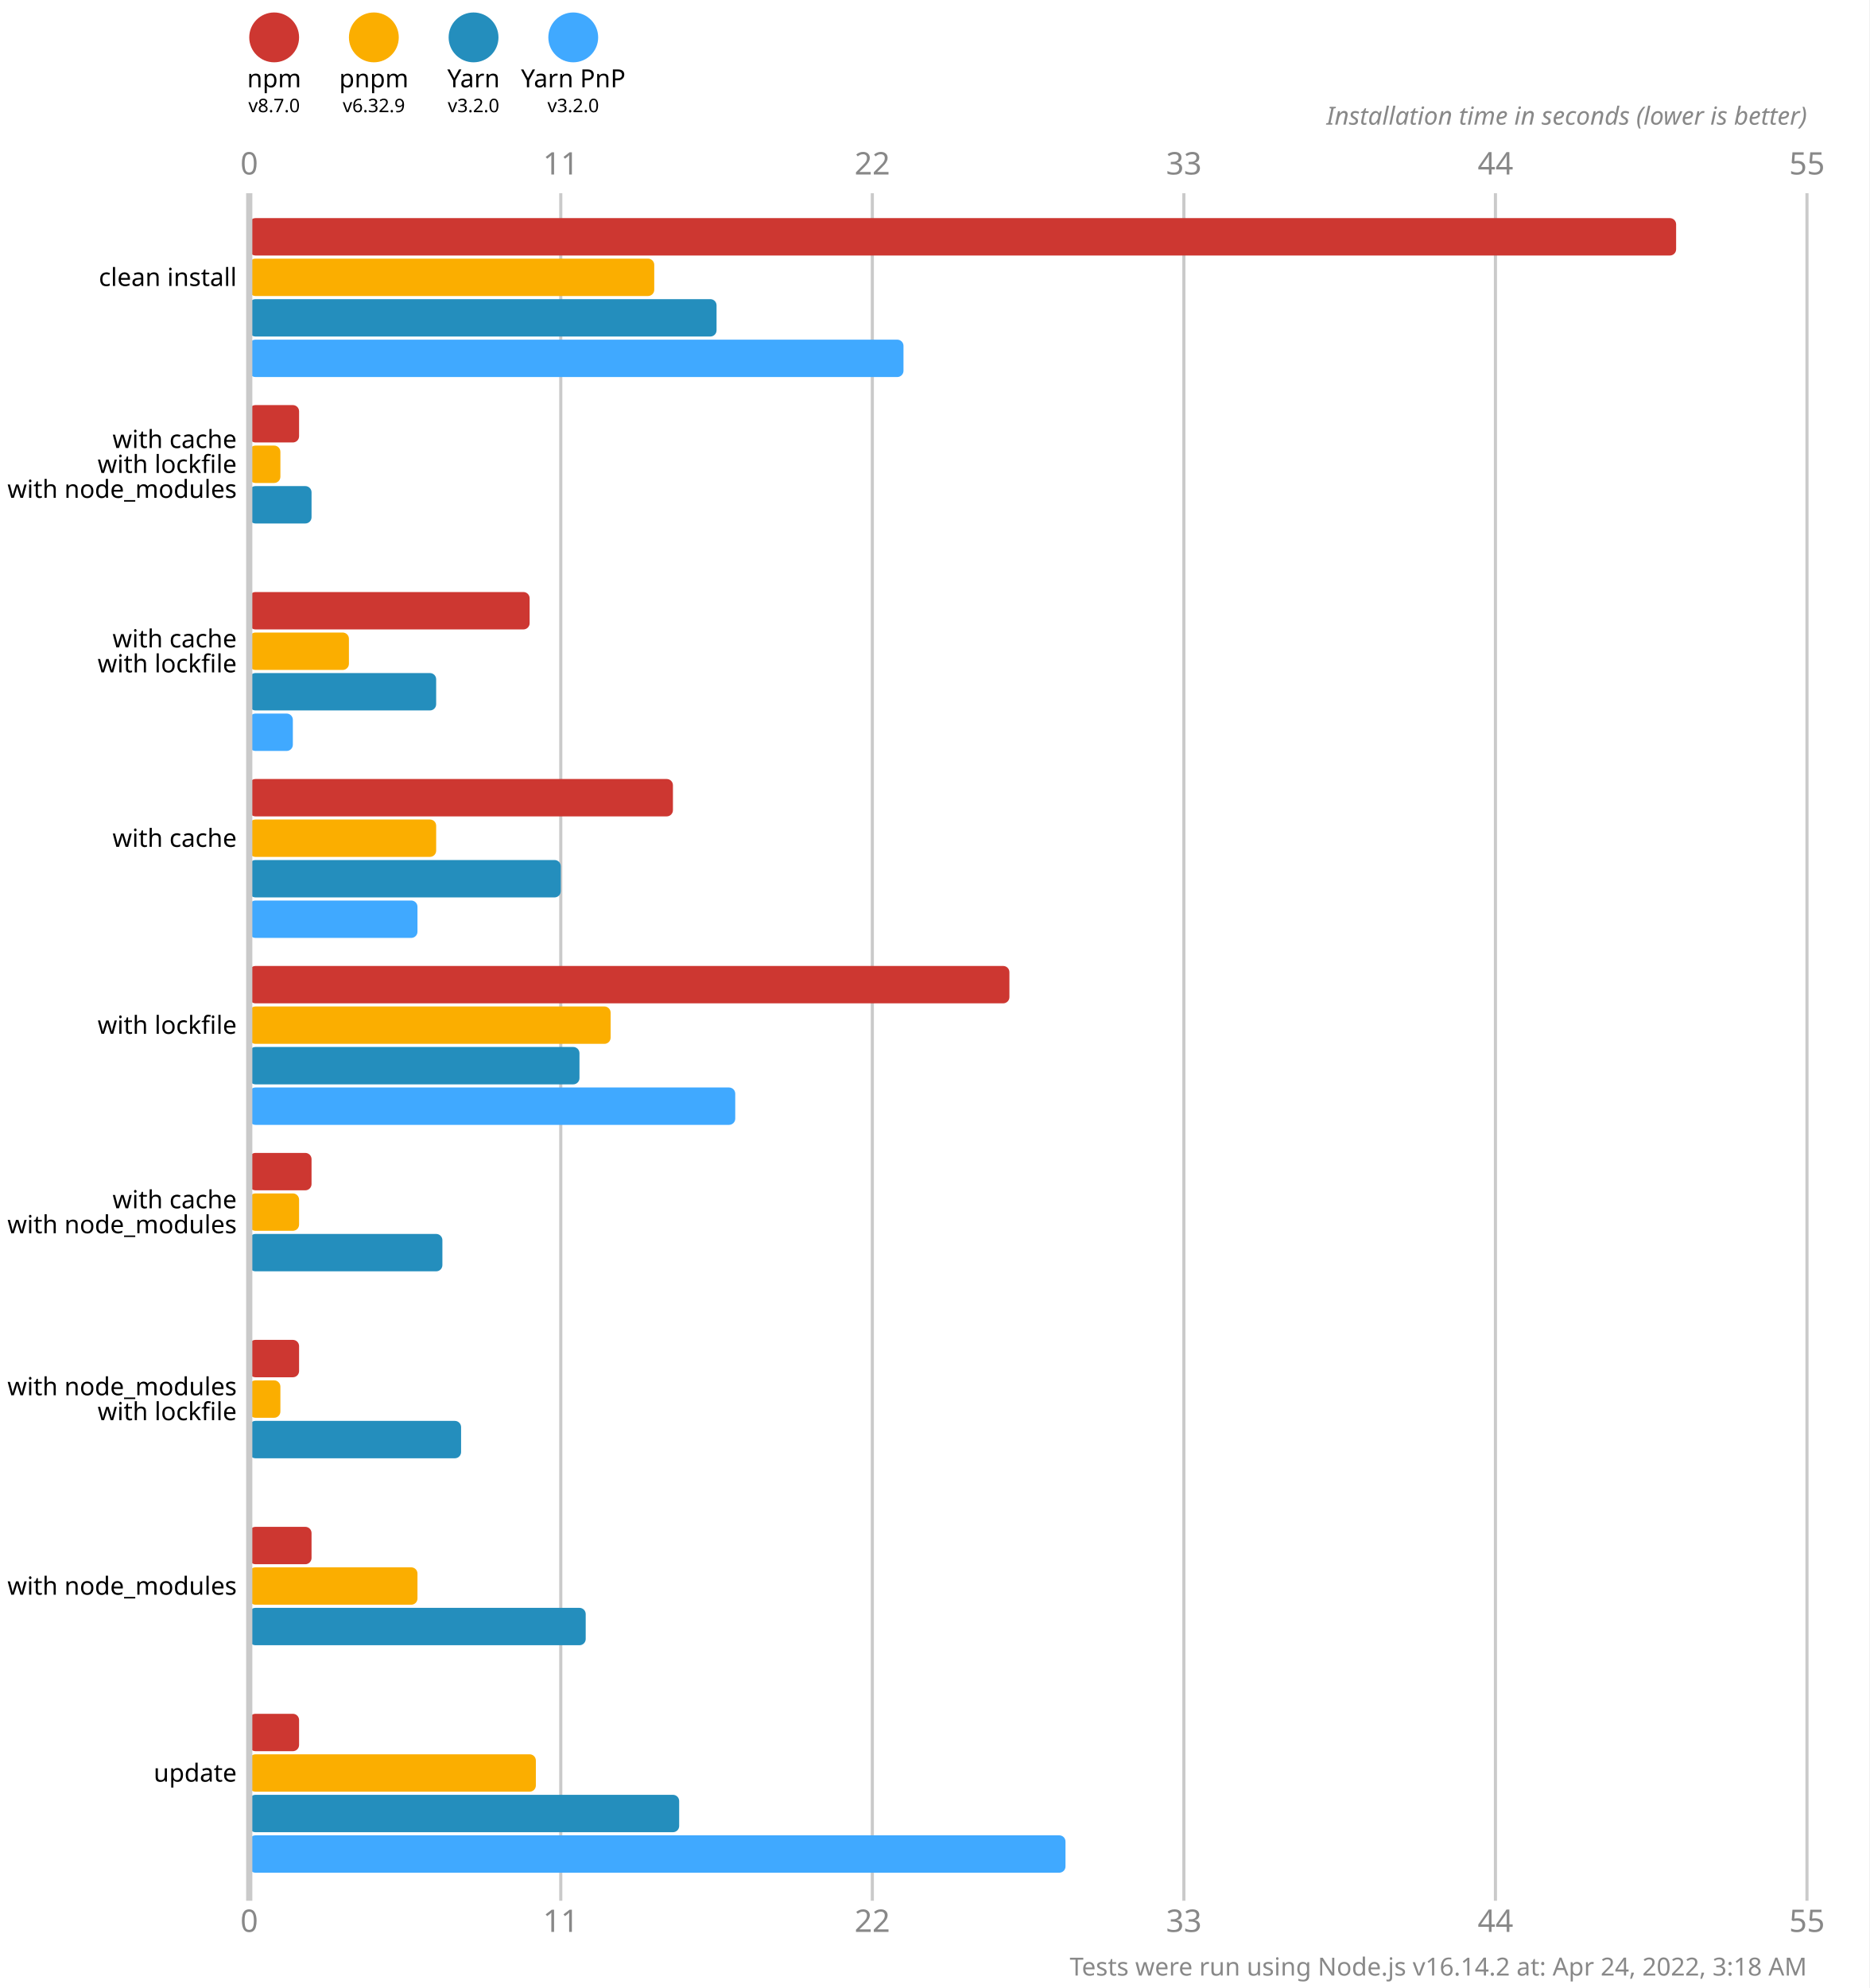
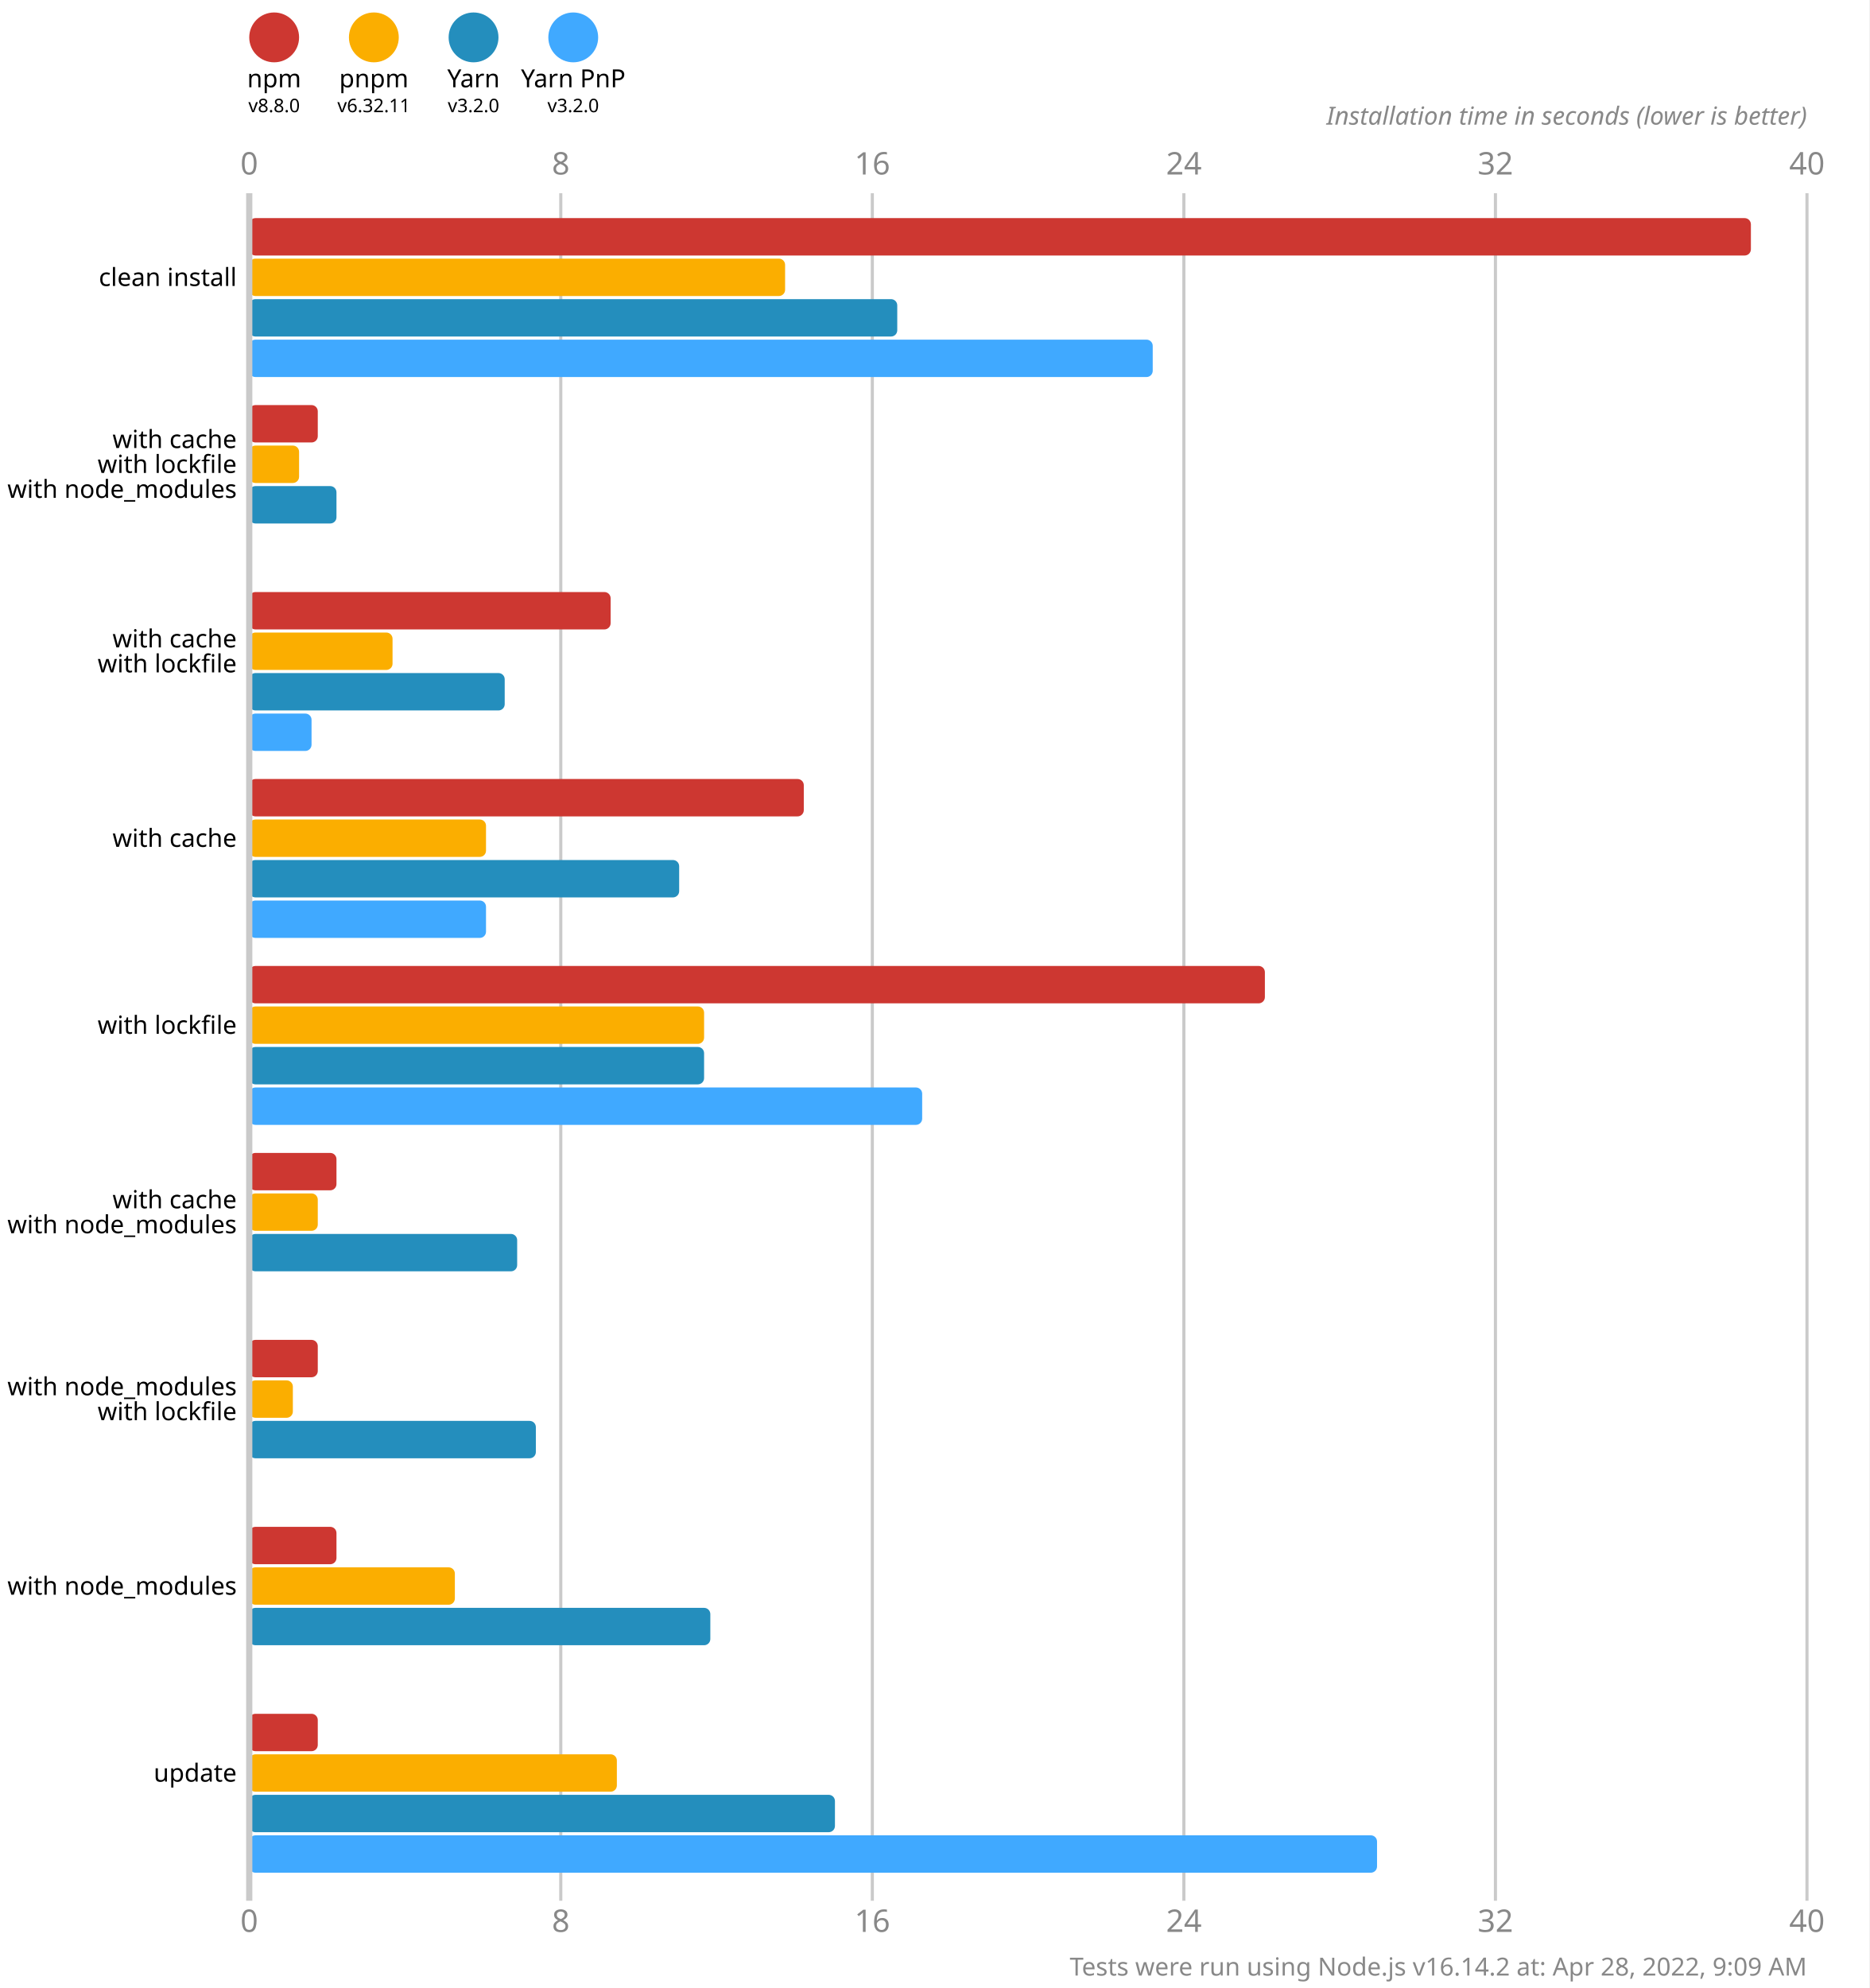
<svg xmlns="http://www.w3.org/2000/svg" version="1.1" viewBox="0 0 300 319">
  <style>
    .font { font-family: sans-serif; }
    .s3 { font-size: 3px; }
    .s4 { font-size: 4px; }
    .s5 { font-size: 5px; }
    .line { stroke: #cacaca; }
    .width { stroke-width: 0.5; }
    .text { fill: #888; }
  </style>
  <rect x="0" y="0" width="300" height="319" fill="#fff" />
  <circle cx="44" cy="6" r="4" fill="#cd3731" />
  <text x="44" y="14" class="font s4" text-anchor="middle">npm</text>
-   <text x="44" y="18" class="font s3" text-anchor="middle">v8.7.0</text>
+   <text x="44" y="18" class="font s3" text-anchor="middle">v8.8.0</text>
  <circle cx="60" cy="6" r="4" fill="#fbae00" />
  <text x="60" y="14" class="font s4" text-anchor="middle">pnpm</text>
-   <text x="60" y="18" class="font s3" text-anchor="middle">v6.32.9</text>
+   <text x="60" y="18" class="font s3" text-anchor="middle">v6.32.11</text>
  <circle cx="76" cy="6" r="4" fill="#248ebd" />
  <text x="76" y="14" class="font s4" text-anchor="middle">Yarn</text>
  <text x="76" y="18" class="font s3" text-anchor="middle">v3.2.0</text>
  <circle cx="92" cy="6" r="4" fill="#40a9ff" />
  <text x="92" y="14" class="font s4" text-anchor="middle">Yarn PnP</text>
  <text x="92" y="18" class="font s3" text-anchor="middle">v3.2.0</text>
  <text x="40" y="28" class="font s5 text" text-anchor="middle">0</text>
  <text x="40" y="310" class="font s5 text" text-anchor="middle">0</text>
  <line x1="90" y1="31" x2="90" y2="305" class="line width" />
-   <text x="90" y="28" class="font s5 text" text-anchor="middle">11</text>
-   <text x="90" y="310" class="font s5 text" text-anchor="middle">11</text>
+   <text x="90" y="28" class="font s5 text" text-anchor="middle">8</text>
+   <text x="90" y="310" class="font s5 text" text-anchor="middle">8</text>
  <line x1="140" y1="31" x2="140" y2="305" class="line width" />
-   <text x="140" y="28" class="font s5 text" text-anchor="middle">22</text>
-   <text x="140" y="310" class="font s5 text" text-anchor="middle">22</text>
+   <text x="140" y="28" class="font s5 text" text-anchor="middle">16</text>
+   <text x="140" y="310" class="font s5 text" text-anchor="middle">16</text>
  <line x1="190" y1="31" x2="190" y2="305" class="line width" />
-   <text x="190" y="28" class="font s5 text" text-anchor="middle">33</text>
-   <text x="190" y="310" class="font s5 text" text-anchor="middle">33</text>
+   <text x="190" y="28" class="font s5 text" text-anchor="middle">24</text>
+   <text x="190" y="310" class="font s5 text" text-anchor="middle">24</text>
  <line x1="240" y1="31" x2="240" y2="305" class="line width" />
-   <text x="240" y="28" class="font s5 text" text-anchor="middle">44</text>
-   <text x="240" y="310" class="font s5 text" text-anchor="middle">44</text>
+   <text x="240" y="28" class="font s5 text" text-anchor="middle">32</text>
+   <text x="240" y="310" class="font s5 text" text-anchor="middle">32</text>
  <line x1="290" y1="31" x2="290" y2="305" class="line width" />
-   <text x="290" y="28" class="font s5 text" text-anchor="middle">55</text>
-   <text x="290" y="310" class="font s5 text" text-anchor="middle">55</text>
+   <text x="290" y="28" class="font s5 text" text-anchor="middle">40</text>
+   <text x="290" y="310" class="font s5 text" text-anchor="middle">40</text>
  <text x="290" y="20" class="font s4 text" font-style="italic" text-anchor="end">Installation time in seconds (lower is better)</text>
-   <rect x="40" y="35" width="229" height="6" fill="#cd3731" rx="1" ry="1" />
-   <rect x="40" y="41.5" width="65" height="6" fill="#fbae00" rx="1" ry="1" />
-   <rect x="40" y="48" width="75" height="6" fill="#248ebd" rx="1" ry="1" />
-   <rect x="40" y="54.5" width="105" height="6" fill="#40a9ff" rx="1" ry="1" />
-   <rect x="40" y="65" width="8" height="6" fill="#cd3731" rx="1" ry="1" />
-   <rect x="40" y="71.5" width="5" height="6" fill="#fbae00" rx="1" ry="1" />
-   <rect x="40" y="78" width="10" height="6" fill="#248ebd" rx="1" ry="1" />
+   <rect x="40" y="35" width="241" height="6" fill="#cd3731" rx="1" ry="1" />
+   <rect x="40" y="41.5" width="86" height="6" fill="#fbae00" rx="1" ry="1" />
+   <rect x="40" y="48" width="104" height="6" fill="#248ebd" rx="1" ry="1" />
+   <rect x="40" y="54.5" width="145" height="6" fill="#40a9ff" rx="1" ry="1" />
+   <rect x="40" y="65" width="11" height="6" fill="#cd3731" rx="1" ry="1" />
+   <rect x="40" y="71.5" width="8" height="6" fill="#fbae00" rx="1" ry="1" />
+   <rect x="40" y="78" width="14" height="6" fill="#248ebd" rx="1" ry="1" />
  <rect x="40" y="84.5" width="0" height="6" fill="#40a9ff" rx="1" ry="1" />
-   <rect x="40" y="95" width="45" height="6" fill="#cd3731" rx="1" ry="1" />
-   <rect x="40" y="101.5" width="16" height="6" fill="#fbae00" rx="1" ry="1" />
-   <rect x="40" y="108" width="30" height="6" fill="#248ebd" rx="1" ry="1" />
-   <rect x="40" y="114.5" width="7" height="6" fill="#40a9ff" rx="1" ry="1" />
-   <rect x="40" y="125" width="68" height="6" fill="#cd3731" rx="1" ry="1" />
-   <rect x="40" y="131.5" width="30" height="6" fill="#fbae00" rx="1" ry="1" />
-   <rect x="40" y="138" width="50" height="6" fill="#248ebd" rx="1" ry="1" />
-   <rect x="40" y="144.5" width="27" height="6" fill="#40a9ff" rx="1" ry="1" />
-   <rect x="40" y="155" width="122" height="6" fill="#cd3731" rx="1" ry="1" />
-   <rect x="40" y="161.5" width="58" height="6" fill="#fbae00" rx="1" ry="1" />
-   <rect x="40" y="168" width="53" height="6" fill="#248ebd" rx="1" ry="1" />
-   <rect x="40" y="174.5" width="78" height="6" fill="#40a9ff" rx="1" ry="1" />
-   <rect x="40" y="185" width="10" height="6" fill="#cd3731" rx="1" ry="1" />
-   <rect x="40" y="191.5" width="8" height="6" fill="#fbae00" rx="1" ry="1" />
-   <rect x="40" y="198" width="31" height="6" fill="#248ebd" rx="1" ry="1" />
+   <rect x="40" y="95" width="58" height="6" fill="#cd3731" rx="1" ry="1" />
+   <rect x="40" y="101.5" width="23" height="6" fill="#fbae00" rx="1" ry="1" />
+   <rect x="40" y="108" width="41" height="6" fill="#248ebd" rx="1" ry="1" />
+   <rect x="40" y="114.5" width="10" height="6" fill="#40a9ff" rx="1" ry="1" />
+   <rect x="40" y="125" width="89" height="6" fill="#cd3731" rx="1" ry="1" />
+   <rect x="40" y="131.5" width="38" height="6" fill="#fbae00" rx="1" ry="1" />
+   <rect x="40" y="138" width="69" height="6" fill="#248ebd" rx="1" ry="1" />
+   <rect x="40" y="144.5" width="38" height="6" fill="#40a9ff" rx="1" ry="1" />
+   <rect x="40" y="155" width="163" height="6" fill="#cd3731" rx="1" ry="1" />
+   <rect x="40" y="161.5" width="73" height="6" fill="#fbae00" rx="1" ry="1" />
+   <rect x="40" y="168" width="73" height="6" fill="#248ebd" rx="1" ry="1" />
+   <rect x="40" y="174.5" width="108" height="6" fill="#40a9ff" rx="1" ry="1" />
+   <rect x="40" y="185" width="14" height="6" fill="#cd3731" rx="1" ry="1" />
+   <rect x="40" y="191.5" width="11" height="6" fill="#fbae00" rx="1" ry="1" />
+   <rect x="40" y="198" width="43" height="6" fill="#248ebd" rx="1" ry="1" />
  <rect x="40" y="204.5" width="0" height="6" fill="#40a9ff" rx="1" ry="1" />
-   <rect x="40" y="215" width="8" height="6" fill="#cd3731" rx="1" ry="1" />
-   <rect x="40" y="221.5" width="5" height="6" fill="#fbae00" rx="1" ry="1" />
-   <rect x="40" y="228" width="34" height="6" fill="#248ebd" rx="1" ry="1" />
+   <rect x="40" y="215" width="11" height="6" fill="#cd3731" rx="1" ry="1" />
+   <rect x="40" y="221.5" width="7" height="6" fill="#fbae00" rx="1" ry="1" />
+   <rect x="40" y="228" width="46" height="6" fill="#248ebd" rx="1" ry="1" />
  <rect x="40" y="234.5" width="0" height="6" fill="#40a9ff" rx="1" ry="1" />
-   <rect x="40" y="245" width="10" height="6" fill="#cd3731" rx="1" ry="1" />
-   <rect x="40" y="251.5" width="27" height="6" fill="#fbae00" rx="1" ry="1" />
-   <rect x="40" y="258" width="54" height="6" fill="#248ebd" rx="1" ry="1" />
+   <rect x="40" y="245" width="14" height="6" fill="#cd3731" rx="1" ry="1" />
+   <rect x="40" y="251.5" width="33" height="6" fill="#fbae00" rx="1" ry="1" />
+   <rect x="40" y="258" width="74" height="6" fill="#248ebd" rx="1" ry="1" />
  <rect x="40" y="264.5" width="0" height="6" fill="#40a9ff" rx="1" ry="1" />
-   <rect x="40" y="275" width="8" height="6" fill="#cd3731" rx="1" ry="1" />
-   <rect x="40" y="281.5" width="46" height="6" fill="#fbae00" rx="1" ry="1" />
-   <rect x="40" y="288" width="69" height="6" fill="#248ebd" rx="1" ry="1" />
-   <rect x="40" y="294.5" width="131" height="6" fill="#40a9ff" rx="1" ry="1" />
+   <rect x="40" y="275" width="11" height="6" fill="#cd3731" rx="1" ry="1" />
+   <rect x="40" y="281.5" width="59" height="6" fill="#fbae00" rx="1" ry="1" />
+   <rect x="40" y="288" width="94" height="6" fill="#248ebd" rx="1" ry="1" />
+   <rect x="40" y="294.5" width="181" height="6" fill="#40a9ff" rx="1" ry="1" />
  <line x1="40" y1="31" x2="40" y2="305" class="line" />
  <text x="38" y="44.5" class="font s4" dominant-baseline="middle" text-anchor="end">clean install</text>
  <text x="38" y="70.5" class="font s4" dominant-baseline="middle" text-anchor="end">with cache</text>
  <text x="38" y="74.5" class="font s4" dominant-baseline="middle" text-anchor="end">with lockfile</text>
  <text x="38" y="78.5" class="font s4" dominant-baseline="middle" text-anchor="end">with node_modules</text>
  <text x="38" y="102.5" class="font s4" dominant-baseline="middle" text-anchor="end">with cache</text>
  <text x="38" y="106.5" class="font s4" dominant-baseline="middle" text-anchor="end">with lockfile</text>
  <text x="38" y="134.5" class="font s4" dominant-baseline="middle" text-anchor="end">with cache</text>
  <text x="38" y="164.5" class="font s4" dominant-baseline="middle" text-anchor="end">with lockfile</text>
  <text x="38" y="192.5" class="font s4" dominant-baseline="middle" text-anchor="end">with cache</text>
  <text x="38" y="196.5" class="font s4" dominant-baseline="middle" text-anchor="end">with node_modules</text>
  <text x="38" y="222.5" class="font s4" dominant-baseline="middle" text-anchor="end">with node_modules</text>
  <text x="38" y="226.5" class="font s4" dominant-baseline="middle" text-anchor="end">with lockfile</text>
  <text x="38" y="254.5" class="font s4" dominant-baseline="middle" text-anchor="end">with node_modules</text>
  <text x="38" y="284.5" class="font s4" dominant-baseline="middle" text-anchor="end">update</text>
-   <text x="290" y="317" class="font s4 text" text-anchor="end">Tests were run using Node.js v16.14.2 at: Apr 24, 2022, 3:18 AM</text>
+   <text x="290" y="317" class="font s4 text" text-anchor="end">Tests were run using Node.js v16.14.2 at: Apr 28, 2022, 9:09 AM</text>
</svg>
